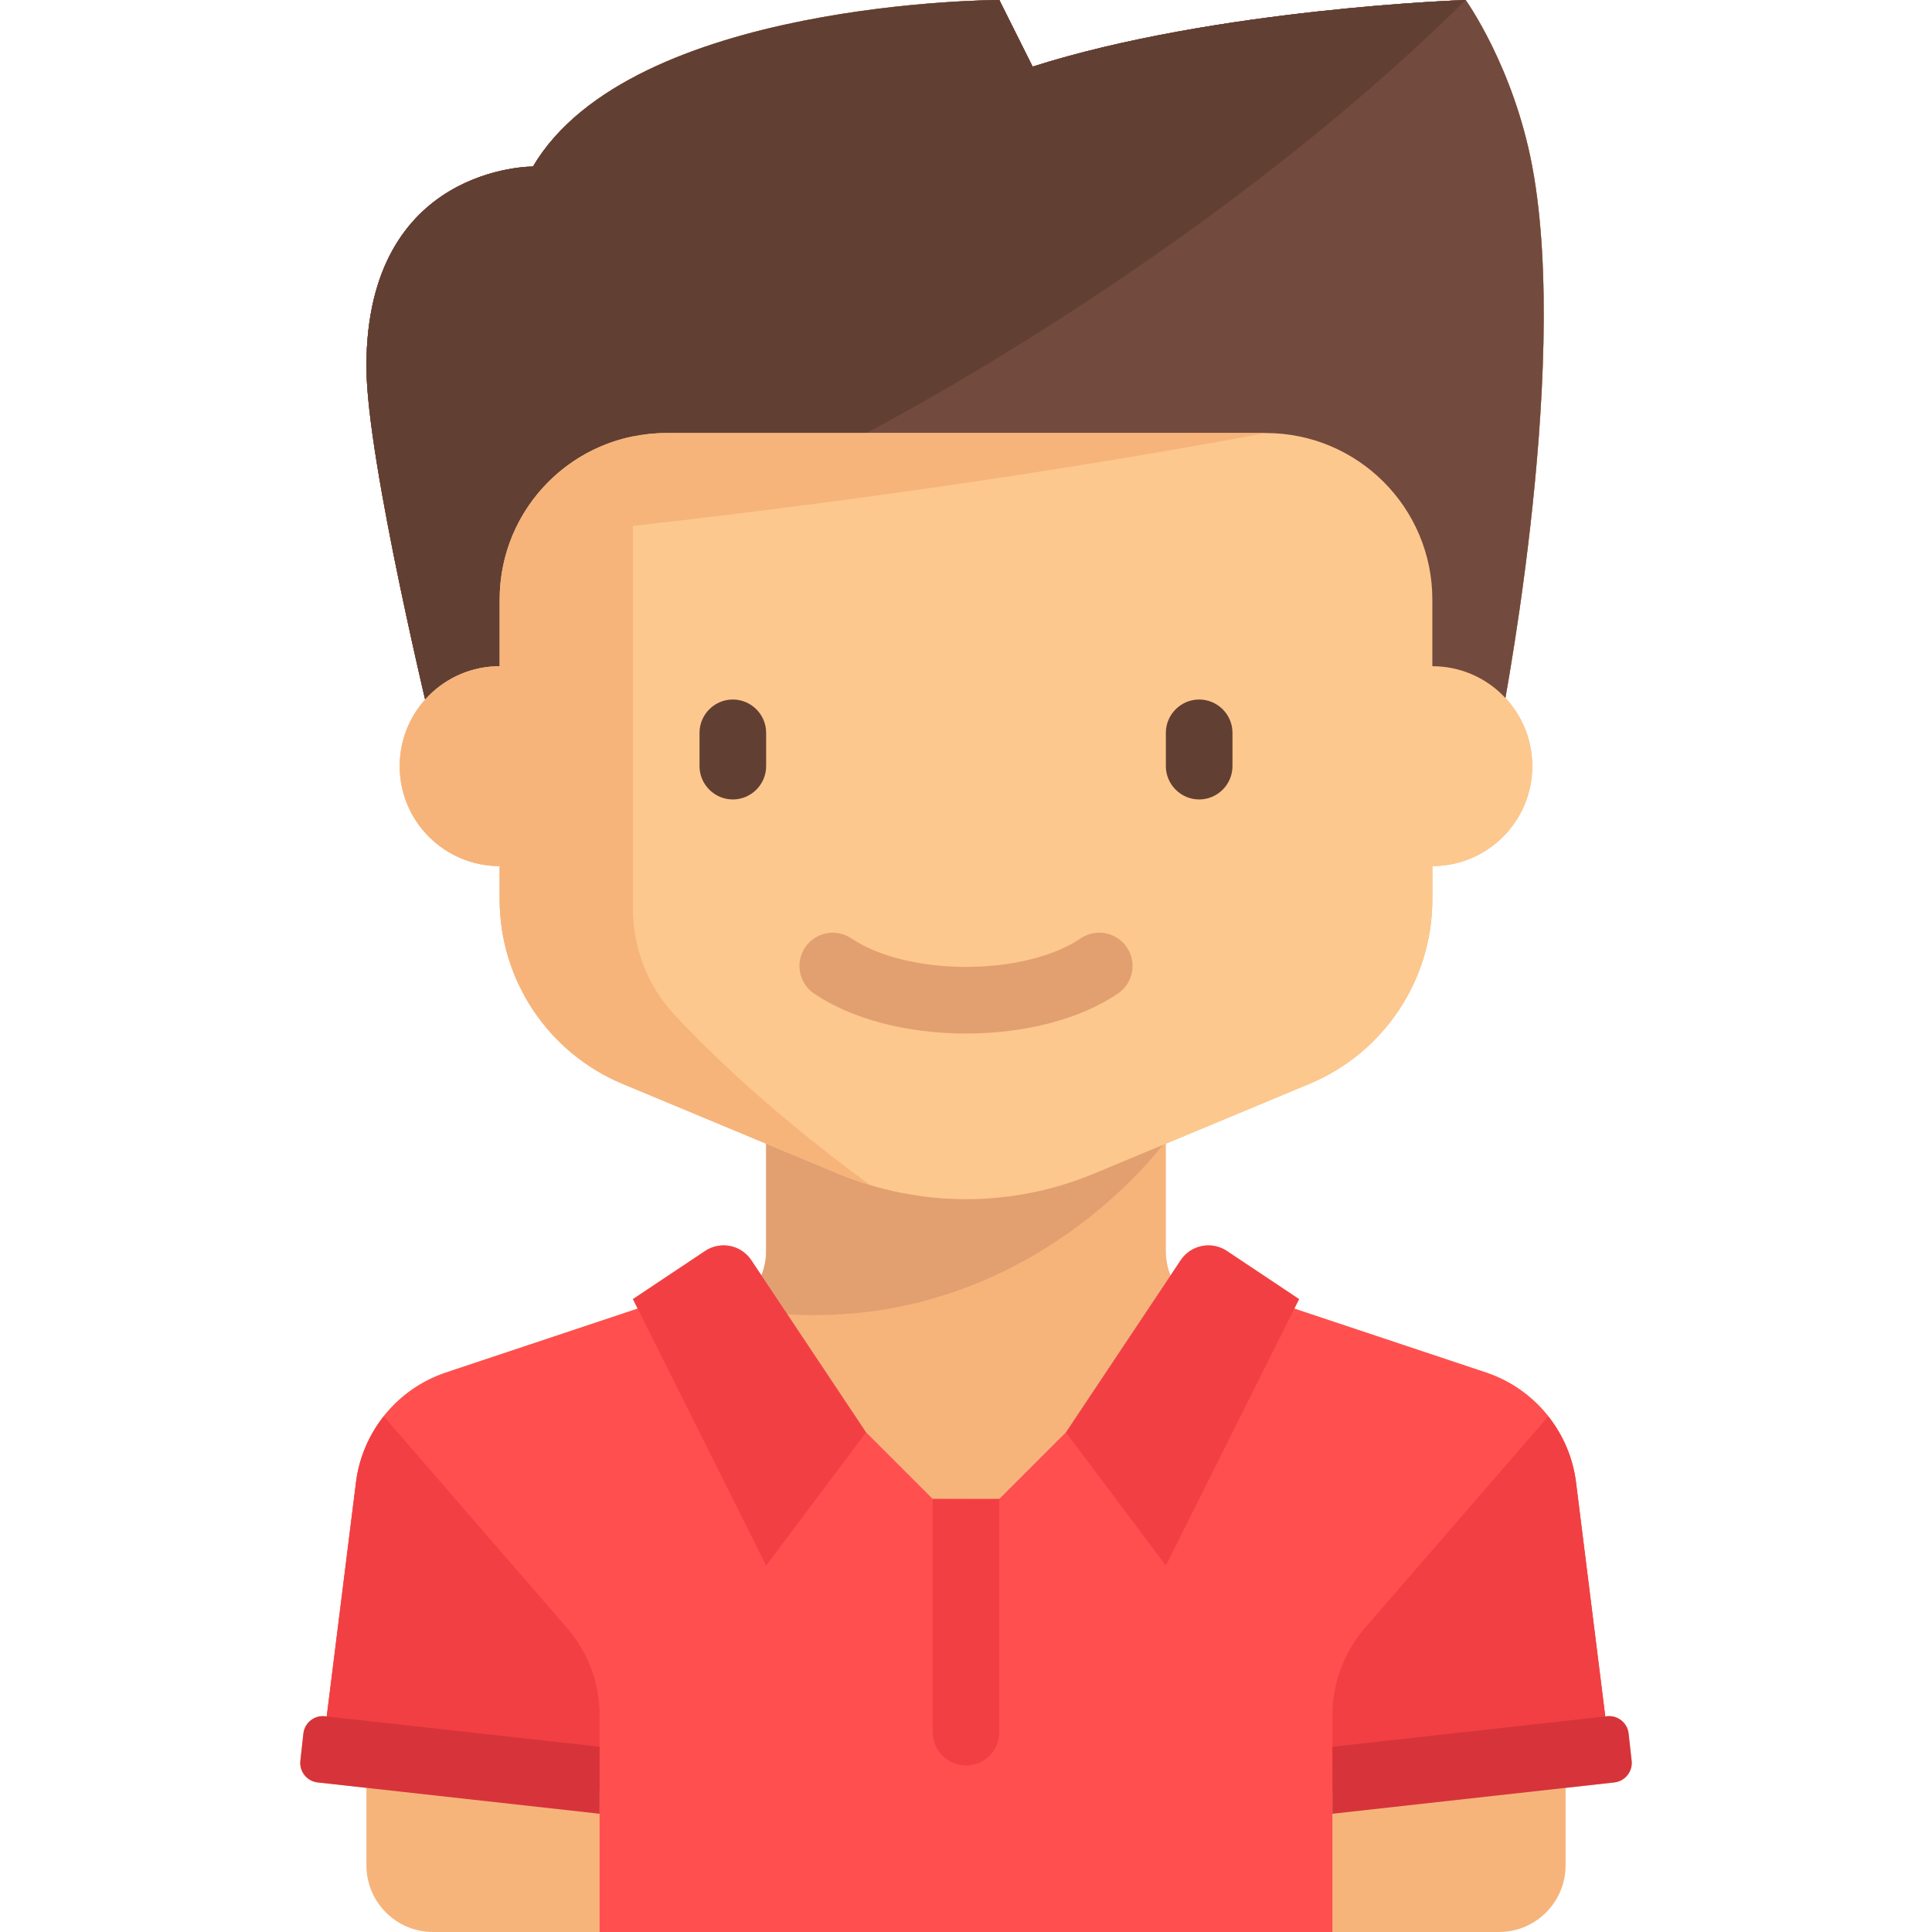
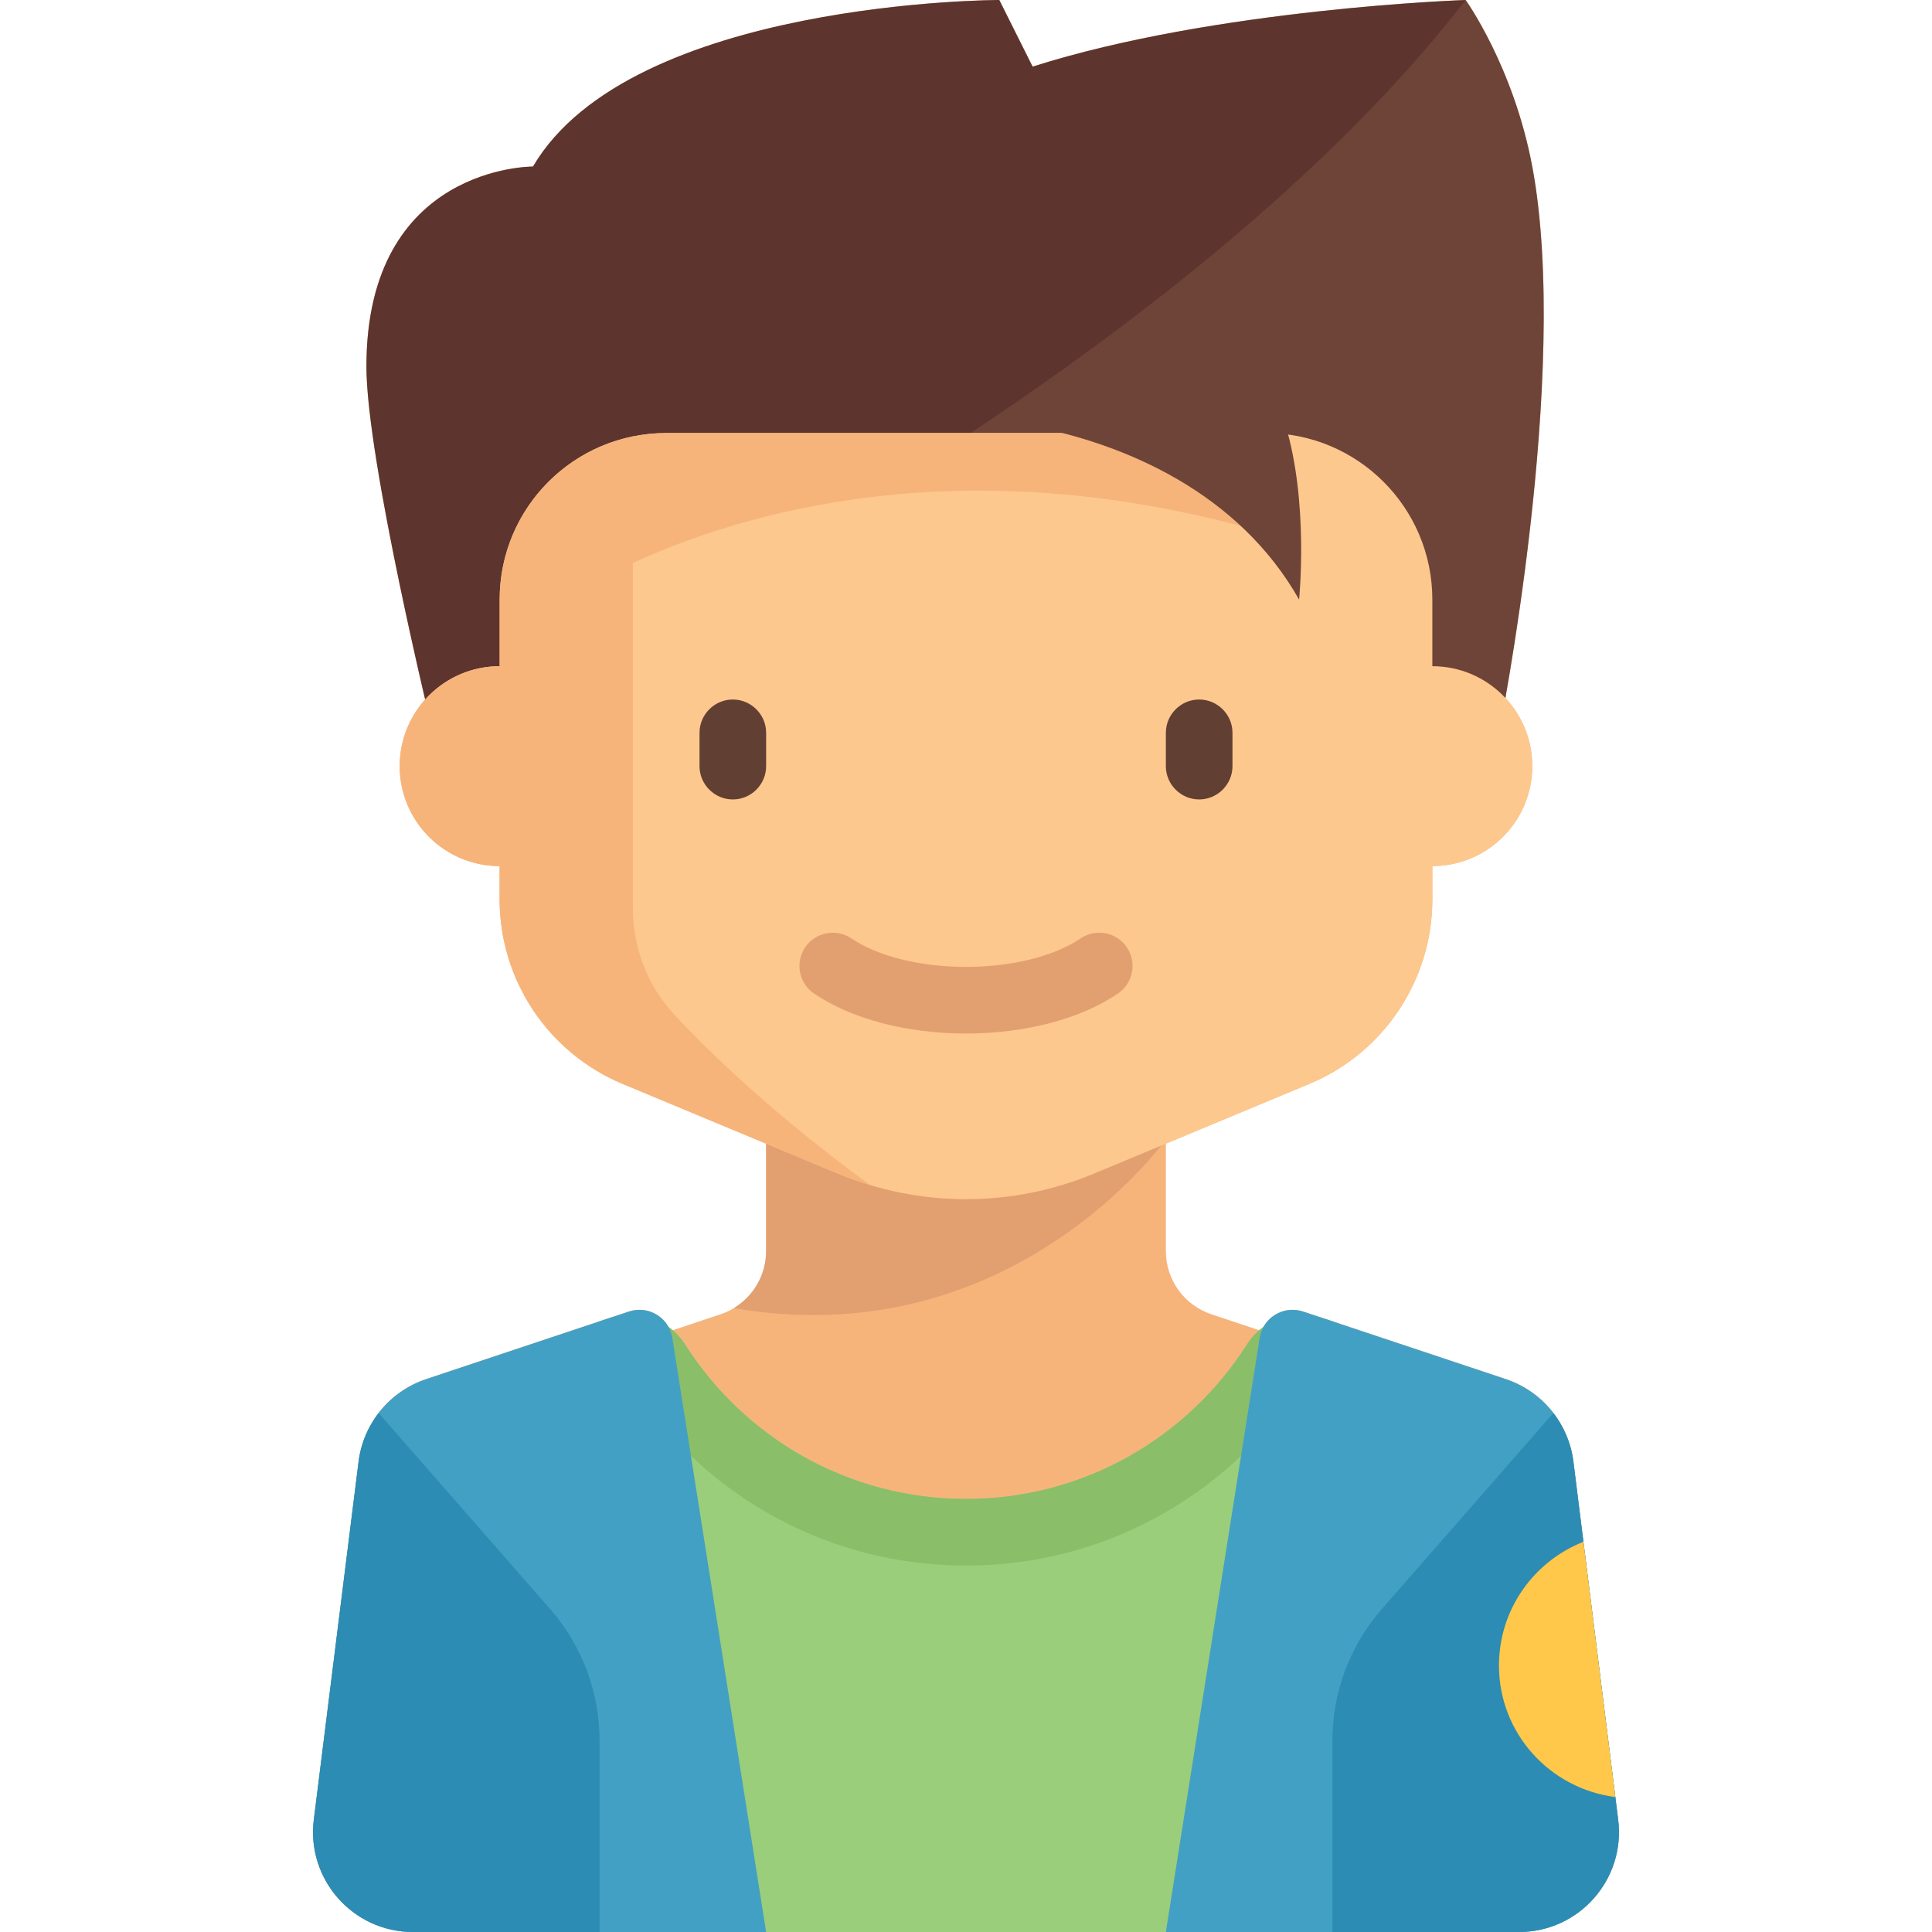
- <svg xmlns="http://www.w3.org/2000/svg" version="1.1" id="Layer_1" x="0px" y="0px" viewBox="0 0 464.001 464.001" style="enable-background:new 0 0 464.001 464.001;" xml:space="preserve">
+ <svg xmlns="http://www.w3.org/2000/svg" version="1.1" id="Layer_1" x="0px" y="0px" viewBox="0 0 464.002 464.002" style="enable-background:new 0 0 464.002 464.002;" xml:space="preserve">
  <g>
-     <g>
-       <path style="fill:#734A3E;" d="M104.001,176c0,0-16-65.474-16-88c0-48.333,40-48,40-48l0.007-0.007    C151.835,0.167,240.001,0,240.001,0l8,16c44-14,104-16,104-16s11.5,16,16,40c9.325,49.735-8,136-8,136H104.001z" />
-     </g>
-     <g>
-       <path style="fill:#623F33;" d="M240.001,0c0,0-88.5,0-111.993,39.993L128.001,40c0,0-40-0.333-40,48c0,22.526,16,88,16,88h51.636    l52.364-72c0,0,80.667-41.334,144-104c0,0-60,2-104,16L240.001,0z" />
-     </g>
-     <path style="fill:#F6B47B;" d="M391.864,422.878l-0.726-6.536c-0.287-2.585-2.616-4.449-5.201-4.162l-0.407,0.045l-7.027-56.214   c-1.529-12.228-9.943-22.492-21.633-26.389l-46.011-15.337l1.143-2.285l-17.344-11.563c-3.676-2.451-8.643-1.458-11.094,2.219   l-2.444,3.666c-0.72-1.829-1.118-3.806-1.118-5.854v-25.802l34.461-14.358c17.887-7.453,29.538-24.93,29.538-44.308v-8   c13.255,0,24-10.745,24-24c0-6.325-2.451-12.075-6.45-16.362c4.032-22.84,14.019-87.271,6.45-127.638c-4.5-24-16-40-16-40   s-60,2-104,16l-8-16c0,0-88.5,0-111.993,39.993l0,0L128.001,40c0,0-0.01,0-0.029,0c-0.038,0-0.115,0-0.226,0.003   s-0.259,0.007-0.439,0.014c-0.18,0.008-0.393,0.019-0.637,0.035c-0.122,0.008-0.251,0.017-0.388,0.028   c-0.41,0.032-0.886,0.077-1.42,0.139c-0.356,0.042-0.737,0.091-1.142,0.15c-0.405,0.059-0.833,0.127-1.281,0.206   c-0.449,0.08-0.918,0.169-1.406,0.272c-9.753,2.05-26.831,9.054-31.702,32.976c-0.122,0.598-0.236,1.207-0.342,1.826   c-0.319,1.858-0.566,3.813-0.733,5.87S88.001,85.734,88.001,88c0,1.76,0.098,3.782,0.278,6.014s0.443,4.675,0.772,7.277   c0.066,0.521,0.135,1.047,0.206,1.58c1.566,11.717,4.372,26.308,7.119,39.367c0.125,0.594,0.25,1.184,0.374,1.771   c1.868,8.803,3.68,16.801,5.026,22.598c0.113,0.487,0.222,0.953,0.328,1.409c-3.793,4.243-6.103,9.843-6.103,15.984   c0,13.255,10.745,24,24,24v8c0,19.377,11.651,36.854,29.538,44.308l34.462,14.36v25.801c0,2.049-0.398,4.026-1.118,5.854   l-2.444-3.666c-2.451-3.676-7.418-4.67-11.094-2.219l-17.344,11.563l1.143,2.285l-46.011,15.337   c-11.691,3.897-20.105,14.161-21.633,26.389l-7.027,56.214l-0.407-0.045c-2.586-0.287-4.914,1.576-5.202,4.162l-0.726,6.536   c-0.287,2.585,1.576,4.914,4.161,5.201l11.702,1.3v18.621c0,8.836,7.163,16,16,16h40h176h40c8.837,0,16-7.164,16-16V429.38   l11.702-1.3C390.288,427.792,392.152,425.463,391.864,422.878z" />
-     <path style="fill:#FF4F4F;" d="M378.503,356.012c-1.529-12.228-9.943-22.492-21.633-26.389l-51.75-17.25   c-7.535,16.992-49.119,31.628-49.119,31.628l-16,16c0,0.063-14.75,0-16,0l-16-16c0,0-41.584-14.635-49.119-31.628l-51.75,17.25   c-11.691,3.897-20.105,14.161-21.633,26.389l-7.609,60.872l66.11,7.117v40h176v-40h67L378.503,356.012z" />
-     <g>
-       <path style="fill:#734A3E;" d="M104.001,176c0,0-16-65.474-16-88c0-48.333,40-48,40-48l0.007-0.007    C151.168,0.667,240.001,0,240.001,0l8,16c44-14,104-16,104-16s11.5,16,16,40c9.325,49.735-8,136-8,136H104.001z" />
-     </g>
-     <g>
-       <path style="fill:#623F33;" d="M240.001,0c0,0-88.5,0-111.993,39.993L128.001,40c0,0-40-0.333-40,48c0,22.526,16,88,16,88h51.636    l52.364-72c0,0,80.667-41.334,144-104c0,0-60,2-104,16L240.001,0z" />
-     </g>
-     <g>
-       <path style="fill:#E2A071;" d="M280.001,274.001h-96v26.468c0,5.759-3.186,10.831-8.017,13.659    C243.078,325.871,280.001,274.001,280.001,274.001z" />
-     </g>
-     <path style="fill:#FDC88E;" d="M344.001,160v-16c0-22.091-17.909-40-40-40h-144c-22.091,0-40,17.909-40,40v16   c-13.255,0-24,10.745-24,24s10.745,24,24,24v8c0,19.377,11.651,36.854,29.538,44.308l51.691,21.538   C210.98,285.909,221.438,288,232,288l0,0c10.562,0,21.019-2.092,30.769-6.154l51.694-21.539   c17.887-7.452,29.538-24.929,29.538-44.307v-8c13.255,0,24-10.745,24-24S357.256,160,344.001,160z" />
-     <g>
-       <path style="fill:#623F33;" d="M176.001,192L176.001,192c-4.4,0-8-3.6-8-8v-8c0-4.4,3.6-8,8-8l0,0c4.4,0,8,3.6,8,8v8    C184.001,188.4,180.401,192,176.001,192z" />
-     </g>
-     <g>
-       <path style="fill:#623F33;" d="M288.001,192L288.001,192c-4.4,0-8-3.6-8-8v-8c0-4.4,3.6-8,8-8l0,0c4.4,0,8,3.6,8,8v8    C296.001,188.4,292.401,192,288.001,192z" />
-     </g>
-     <g>
-       <g>
-         <path style="fill:#E2A071;" d="M232.001,248.219c-14.223,0-27.527-3.5-36.5-9.605c-3.652-2.484-4.602-7.461-2.113-11.113     c2.48-3.648,7.461-4.598,11.113-2.113c6.289,4.277,16.57,6.832,27.5,6.832s21.211-2.555,27.5-6.832     c3.66-2.492,8.629-1.539,11.113,2.113c2.488,3.652,1.539,8.629-2.113,11.113C259.529,244.719,246.224,248.219,232.001,248.219z" />
-       </g>
-     </g>
-     <g>
-       <path style="fill:#F23F44;" d="M144.001,430.04v-18.106c0-7.697-2.774-15.135-7.813-20.953l-44.019-50.813    c-3.552,4.497-5.93,9.93-6.669,15.843l-8.356,66.847C89.868,423.622,123.712,427.587,144.001,430.04z" />
-     </g>
-     <g>
-       <path style="fill:#D6343A;" d="M144.001,419.507l-65.936-7.326c-2.586-0.287-4.914,1.576-5.202,4.161l-0.726,6.536    c-0.287,2.585,1.576,4.914,4.161,5.201l67.703,7.523V419.507z" />
-     </g>
-     <g>
-       <path style="fill:#F23F44;" d="M320.001,430.04v-18.106c0-7.697,2.774-15.135,7.813-20.953l44.019-50.813    c3.552,4.497,5.93,9.93,6.669,15.843l8.356,66.847C374.135,423.622,340.29,427.587,320.001,430.04z" />
-     </g>
-     <g>
-       <path style="fill:#D6343A;" d="M320.001,419.507l65.936-7.326c2.586-0.287,4.914,1.576,5.202,4.161l0.726,6.536    c0.287,2.585-1.576,4.914-4.161,5.201l-67.703,7.523V419.507z" />
-     </g>
-     <g>
-       <path style="fill:#F23F44;" d="M180.439,302.657L208.001,344l-24,32l-32-64l17.344-11.562    C173.021,297.987,177.988,298.98,180.439,302.657z" />
-     </g>
-     <g>
-       <path style="fill:#F23F44;" d="M283.564,302.657L256.001,344l24,32l32-64l-17.344-11.562    C290.981,297.987,286.015,298.98,283.564,302.657z" />
-     </g>
-     <g>
-       <path style="fill:#F23F44;" d="M232.001,424L232.001,424c-4.418,0-8-3.582-8-8v-56h16v56C240.001,420.419,236.42,424,232.001,424z    " />
-     </g>
-     <path style="fill:#F6B47B;" d="M161.997,243.723c-6.482-6.95-9.995-16.121-9.995-25.625v-91.792   c28.107-3.121,89.334-10.557,152-22.307H160.001c-2.754,0-5.421,0.321-8,0.881v-0.075c-18.257,3.707-32,19.843-32,39.194v16   c-13.255,0-24,10.745-24,24s10.745,24,24,24v8c0,19.378,11.651,36.855,29.538,44.308l51.69,21.538   c2.53,1.054,5.112,1.962,7.727,2.749C186.112,267.883,170.906,253.274,161.997,243.723z" />
+     <path style="fill:#F6B47B;" d="M388.628,437.024l-10.752-86.015c-1.146-9.171-7.457-16.869-16.225-19.792l-48.692-16.231   c-4.128-1.376-8.471,0.802-9.978,4.674l-12.04-4.013c-6.534-2.178-10.94-8.292-10.94-15.179v-25.802l34.461-14.359   C332.349,252.855,344,235.378,344,216v-8c13.255,0,24-10.745,24-24c0-6.325-2.451-12.075-6.45-16.362   C365.582,144.798,375.569,80.367,368,40c-4.5-24-16-40-16-40s-60,2-104,16l-8-16c0,0-88.5,0-111.993,39.993L128,40   c0,0-40-0.333-40,48c0,17.69,9.867,61.863,14.103,80.015C98.31,172.26,96,177.859,96,184c0,13.255,10.745,24,24,24v8   c0,19.378,11.651,36.855,29.538,44.308L184,274.667v25.801c0,6.887-4.407,13.001-10.94,15.179l-12.04,4.013   c-1.508-3.871-5.85-6.05-9.978-4.674l-48.692,16.231c-8.768,2.923-15.079,10.621-16.225,19.792l-10.752,86.015   C73.582,451.348,84.751,464,99.187,464h265.627C379.25,464,390.419,451.348,388.628,437.024z" />
+     <path style="fill:#9BCE7A;" d="M156,464h152V316.465c-3.418,1.03-6.465,3.189-8.47,6.348C285.349,345.157,260.424,360,232,360   s-53.349-14.844-67.53-37.188c-2.005-3.159-5.052-5.318-8.47-6.348V464z" />
+     <path style="fill:#E2A071;" d="M184,274v26.468c0,5.693-3.017,10.852-7.752,13.701c63.753,11.015,100.193-35.801,103.504-40.17H184   V274z" />
+     <path style="fill:#6E4439;" d="M104,176L352,0c0,0,11.5,16,16,40c9.325,49.735-8,136-8,136H104z" />
+     <path style="fill:#5E342E;" d="M240,0c0,0-88.5,0-111.993,39.993L128,40c0,0-40-0.333-40,48c0,22.526,16,88,16,88   S274.335,100.333,352,0c0,0-60,2-104,16L240,0z" />
+     <path style="fill:#FDC88E;" d="M344,160v-16c0-22.092-17.909-40-40-40H160c-22.091,0-40,17.909-40,40v16c-13.255,0-24,10.745-24,24   s10.745,24,24,24v8c0,19.378,11.651,36.855,29.538,44.308l51.691,21.538c9.75,4.063,20.208,6.154,30.77,6.154l0,0   c10.562,0,21.019-2.091,30.769-6.154l51.694-21.539C332.349,252.855,344,235.378,344,216v-8c13.255,0,24-10.745,24-24   S357.255,160,344,160z" />
+     <path style="fill:#623F33;" d="M176,192L176,192c-4.4,0-8-3.6-8-8v-8c0-4.4,3.6-8,8-8l0,0c4.4,0,8,3.6,8,8v8   C184,188.4,180.4,192,176,192z" />
+     <path style="fill:#623F33;" d="M288,192L288,192c-4.4,0-8-3.6-8-8v-8c0-4.4,3.6-8,8-8l0,0c4.4,0,8,3.6,8,8v8   C296,188.4,292.4,192,288,192z" />
+     <path style="fill:#E2A071;" d="M232,248.219c-14.223,0-27.527-3.5-36.5-9.605c-3.652-2.484-4.602-7.461-2.113-11.113   c2.48-3.648,7.461-4.598,11.113-2.113c6.289,4.277,16.57,6.832,27.5,6.832s21.211-2.555,27.5-6.832   c3.66-2.492,8.629-1.539,11.113,2.113c2.488,3.652,1.539,8.629-2.113,11.113C259.529,244.719,246.223,248.219,232,248.219z" />
+     <path style="fill:#F6B47B;" d="M304,128v-24H160c-2.748,0-5.42,0.291-8,0.834v-0.027c-18.257,3.707-32,19.843-32,39.194v16   c-13.255,0-24,10.745-24,24s10.745,24,24,24v8c0,19.378,11.651,36.855,29.538,44.308l51.69,21.538   c2.53,1.054,5.112,1.962,7.727,2.749c-22.844-16.711-38.05-31.32-46.96-40.872c-6.482-6.95-9.995-16.121-9.995-25.625v-82.874   C177.21,123.571,230.935,106.788,304,128z" />
+     <path style="fill:#8ABE69;" d="M317.822,316.607c-6.8-2.267-14.45,0.154-18.291,6.206C285.349,345.157,260.424,360,232,360   s-53.349-14.844-67.53-37.188c-3.841-6.052-11.491-8.473-18.291-6.206l-2.586,0.862C158.191,351.87,192.276,376,232,376   s73.81-24.131,88.407-58.531L317.822,316.607z" />
+     <path style="fill:#43A0C5;" d="M184,464.001l-22.527-142.672c-0.771-4.883-5.742-7.905-10.432-6.342l-48.692,16.231   c-8.768,2.923-15.079,10.621-16.225,19.792l-10.752,86.015c-1.791,14.324,9.379,26.977,23.815,26.977L184,464.001L184,464.001z" />
+     <path style="fill:#43A0C5;" d="M280,464.001l22.527-142.672c0.771-4.883,5.742-7.905,10.432-6.342l48.692,16.231   c8.768,2.923,15.079,10.621,16.225,19.792l10.752,86.015c1.791,14.324-9.379,26.977-23.815,26.977L280,464.001L280,464.001z" />
+     <path style="fill:#2C8CB3;" d="M373.05,339.372c2.56,3.326,4.285,7.305,4.827,11.636l10.752,86.015   C390.42,451.348,379.25,464,364.814,464H320v-45.965c0-11.627,4.22-22.858,11.876-31.608L373.05,339.372z" />
+     <path style="fill:#FFC84A;" d="M387.951,431.592C372.211,429.582,360,416.286,360,400c0-13.528,8.422-25.033,20.286-29.715   L387.951,431.592z" />
+     <path style="fill:#6E4439;" d="M245.987,102c24.474,4.375,51.585,16.523,66.013,42c0,0,2.386-23.348-3.306-42H245.987z" />
+     <path style="fill:#2C8CB3;" d="M90.951,339.372c-2.56,3.326-4.285,7.305-4.827,11.636l-10.752,86.015   C73.581,451.348,84.751,464,99.187,464H144v-45.965c0-11.627-4.22-22.858-11.876-31.608L90.951,339.372z" />
  </g>
  <g>
</g>
  <g>
</g>
  <g>
</g>
  <g>
</g>
  <g>
</g>
  <g>
</g>
  <g>
</g>
  <g>
</g>
  <g>
</g>
  <g>
</g>
  <g>
</g>
  <g>
</g>
  <g>
</g>
  <g>
</g>
  <g>
</g>
</svg>
